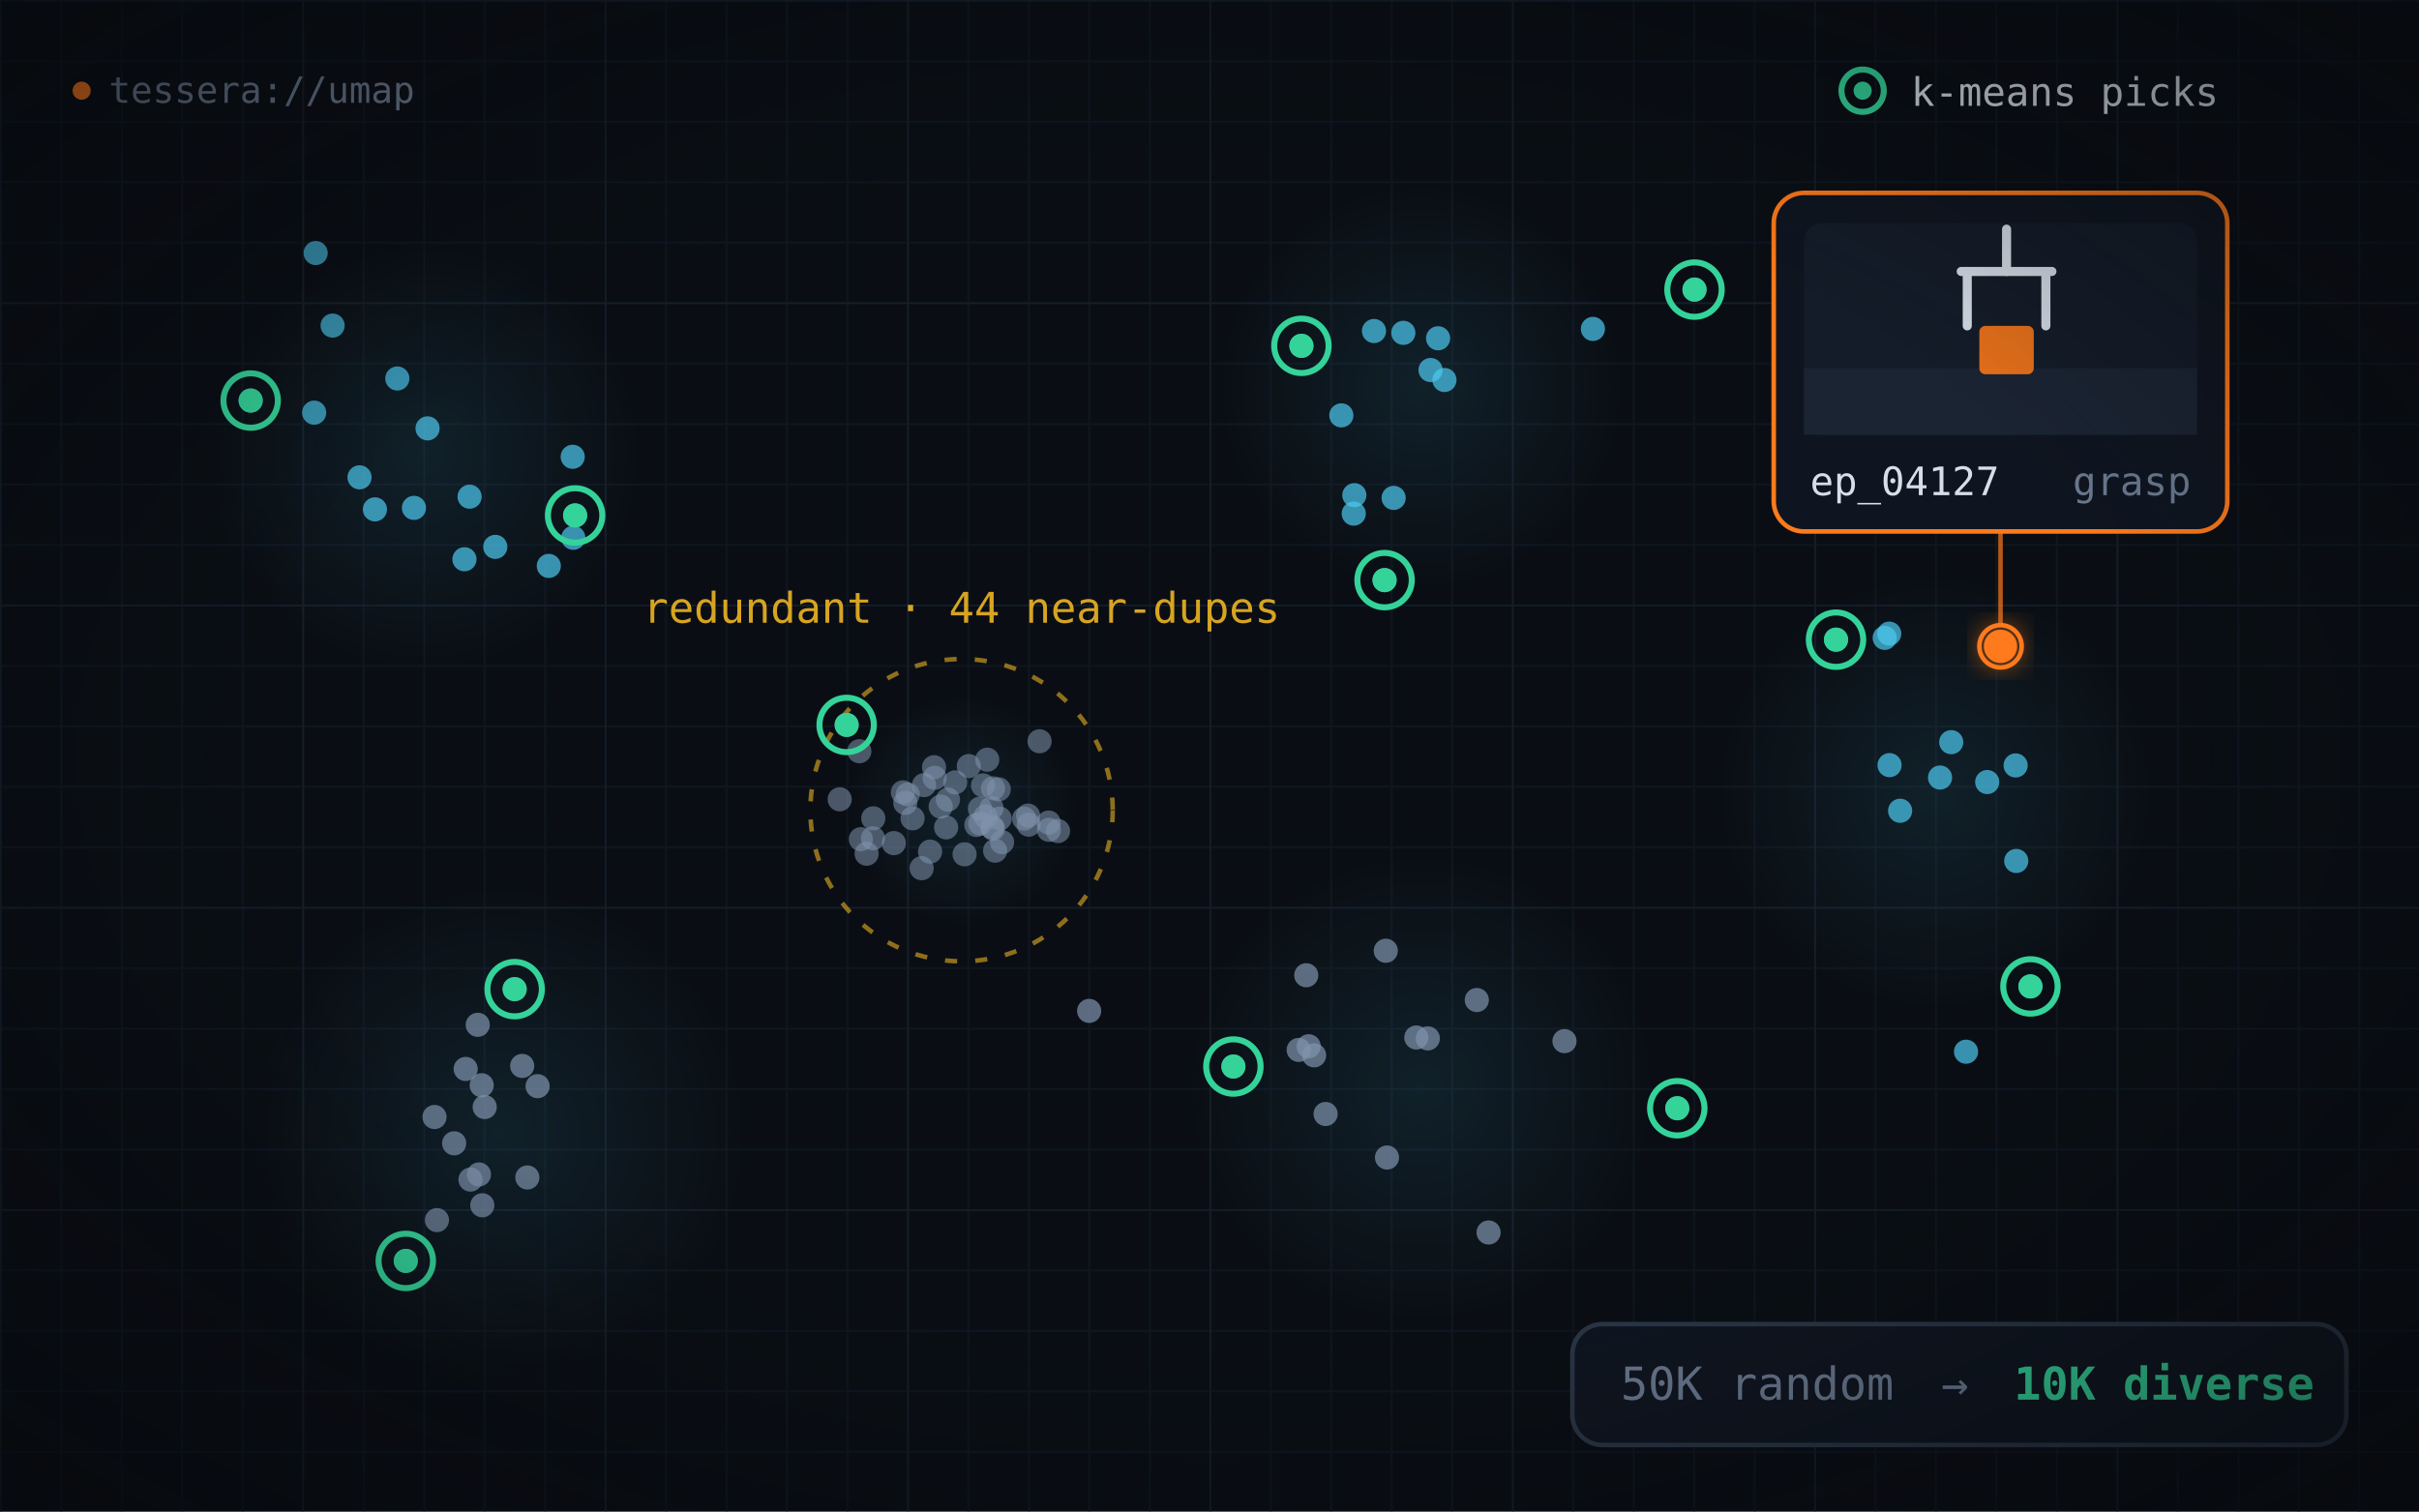
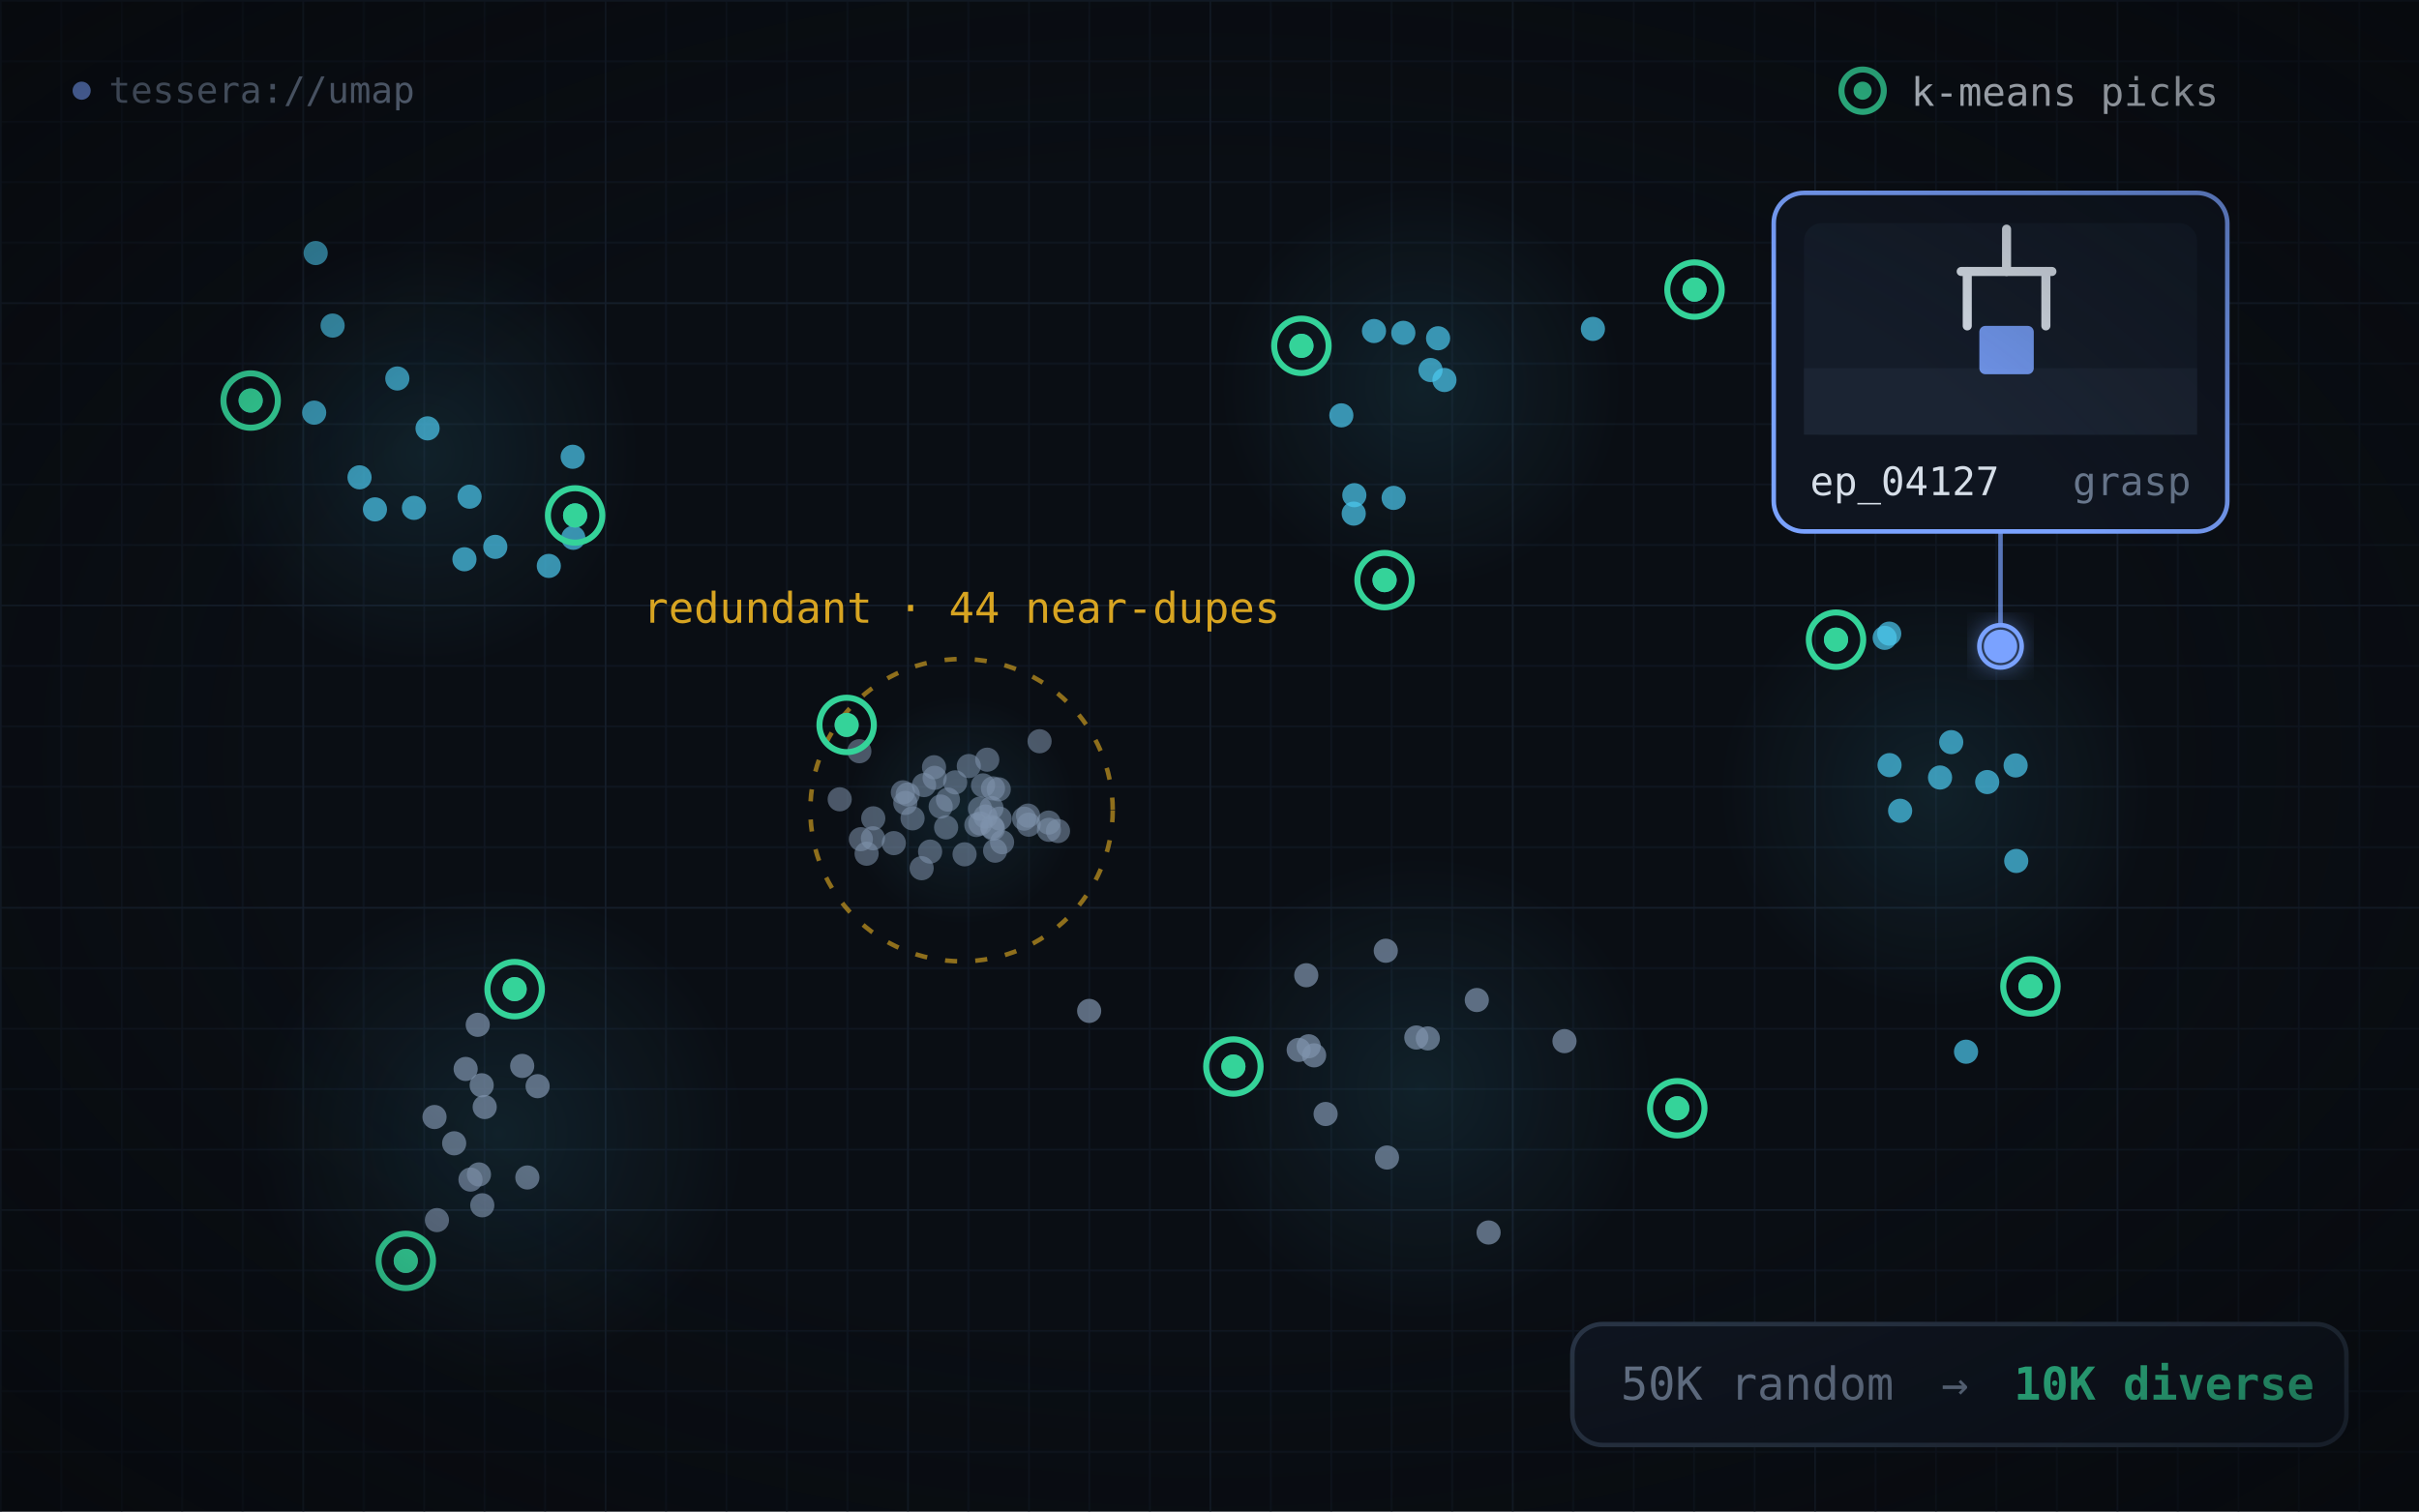
<svg xmlns="http://www.w3.org/2000/svg" viewBox="0 0 800 500" width="800" height="500" font-family="'JetBrains Mono','SF Mono',Menlo,Consolas,monospace">
  <defs>
    <pattern id="gmin" width="20" height="20" patternUnits="userSpaceOnUse">
      <path d="M20 0H0V20" fill="none" stroke="#101722" stroke-width="1" />
    </pattern>
    <pattern id="gmaj" width="100" height="100" patternUnits="userSpaceOnUse">
      <rect width="100" height="100" fill="url(#gmin)" />
      <path d="M100 0H0V100" fill="none" stroke="#151e2b" stroke-width="1" />
    </pattern>
    <radialGradient id="vig" cx="50%" cy="50%" r="70%">
      <stop offset="55%" stop-color="#05070a" stop-opacity="0" />
      <stop offset="100%" stop-color="#05070a" stop-opacity=".6" />
    </radialGradient>
    <radialGradient id="halo" cx="50%" cy="50%" r="50%">
      <stop offset="0%" stop-color="#4cc9f0" stop-opacity=".10" />
      <stop offset="100%" stop-color="#4cc9f0" stop-opacity="0" />
    </radialGradient>
    <filter id="glow" x="-50%" y="-50%" width="200%" height="200%">
      <feGaussianBlur stdDeviation="5" result="b" />
      <feMerge>
        <feMergeNode in="b" />
        <feMergeNode in="SourceGraphic" />
      </feMerge>
    </filter>
  </defs>
  <style>
.pick{transform-box:fill-box;transform-origin:center}
.ping{animation:ping 2.4s ease-out infinite;transform-box:fill-box;transform-origin:center}
@keyframes ping{0%{transform:scale(1);opacity:.8}100%{transform:scale(2.6);opacity:0}}
.tip{animation:float 5s ease-in-out infinite}
@keyframes float{0%,100%{transform:translateY(0)}50%{transform:translateY(-4px)}}
@media (prefers-reduced-motion: reduce){*{animation:none!important}}
</style>
  <rect width="800" height="500" fill="#0a0e14" />
  <rect width="800" height="500" fill="url(#gmaj)" />
  <circle cx="318" cy="268" r="38" fill="url(#halo)" />
  <circle cx="140" cy="150" r="72" fill="url(#halo)" />
  <circle cx="165" cy="375" r="82" fill="url(#halo)" />
  <circle cx="470" cy="128" r="67" fill="url(#halo)" />
  <circle cx="470" cy="360" r="77" fill="url(#halo)" />
  <circle cx="640" cy="262" r="72" fill="url(#halo)" />
  <circle cx="318" cy="268" r="50" fill="none" stroke="#fbbf24" stroke-opacity=".55" stroke-width="1.5" stroke-dasharray="4 6" />
  <text x="318" y="206" text-anchor="middle" font-size="14" fill="#fbbf24" fill-opacity=".85">redundant · 44 near-dupes</text>
  <circle cx="312.9" cy="273.7" r="4" fill="#7f93ad" fill-opacity="0.55" />
  <circle cx="313.5" cy="264.5" r="4" fill="#7f93ad" fill-opacity="0.55" />
  <circle cx="299.4" cy="265.6" r="4" fill="#7f93ad" fill-opacity="0.55" />
  <circle cx="340.2" cy="272.8" r="4" fill="#7f93ad" fill-opacity="0.55" />
  <circle cx="338.7" cy="270.8" r="4" fill="#7f93ad" fill-opacity="0.55" />
  <circle cx="325.9" cy="270.1" r="4" fill="#7f93ad" fill-opacity="0.55" />
  <circle cx="284.7" cy="277.6" r="4" fill="#7f93ad" fill-opacity="0.55" />
  <circle cx="328.1" cy="273.6" r="4" fill="#7f93ad" fill-opacity="0.55" />
  <circle cx="284.2" cy="248.5" r="4" fill="#7f93ad" fill-opacity="0.55" />
  <circle cx="300.2" cy="262.8" r="4" fill="#7f93ad" fill-opacity="0.55" />
  <circle cx="324.1" cy="267.5" r="4" fill="#7f93ad" fill-opacity="0.55" />
  <circle cx="328.4" cy="260.8" r="4" fill="#7f93ad" fill-opacity="0.55" />
  <circle cx="324.2" cy="272.4" r="4" fill="#7f93ad" fill-opacity="0.55" />
  <circle cx="304.8" cy="287.2" r="4" fill="#7f93ad" fill-opacity="0.55" />
  <circle cx="329.1" cy="281.4" r="4" fill="#7f93ad" fill-opacity="0.55" />
  <circle cx="305.6" cy="259.7" r="4" fill="#7f93ad" fill-opacity="0.55" />
  <circle cx="311.1" cy="266.8" r="4" fill="#7f93ad" fill-opacity="0.55" />
  <circle cx="330.6" cy="270.8" r="4" fill="#7f93ad" fill-opacity="0.55" />
  <circle cx="309.1" cy="257.3" r="4" fill="#7f93ad" fill-opacity="0.55" />
  <circle cx="307.6" cy="281.7" r="4" fill="#7f93ad" fill-opacity="0.55" />
  <circle cx="301.8" cy="270.7" r="4" fill="#7f93ad" fill-opacity="0.55" />
  <circle cx="326.5" cy="251.3" r="4" fill="#7f93ad" fill-opacity="0.55" />
  <circle cx="319.0" cy="282.6" r="4" fill="#7f93ad" fill-opacity="0.55" />
  <circle cx="277.7" cy="264.4" r="4" fill="#7f93ad" fill-opacity="0.55" />
  <circle cx="315.9" cy="258.8" r="4" fill="#7f93ad" fill-opacity="0.55" />
  <circle cx="327.9" cy="267.3" r="4" fill="#7f93ad" fill-opacity="0.55" />
  <circle cx="288.7" cy="277.3" r="4" fill="#7f93ad" fill-opacity="0.55" />
  <circle cx="331.4" cy="278.6" r="4" fill="#7f93ad" fill-opacity="0.55" />
  <circle cx="346.8" cy="272.1" r="4" fill="#7f93ad" fill-opacity="0.55" />
  <circle cx="320.4" cy="253.4" r="4" fill="#7f93ad" fill-opacity="0.55" />
  <circle cx="330.3" cy="261.1" r="4" fill="#7f93ad" fill-opacity="0.55" />
  <circle cx="308.9" cy="253.8" r="4" fill="#7f93ad" fill-opacity="0.55" />
  <circle cx="298.6" cy="262.1" r="4" fill="#7f93ad" fill-opacity="0.55" />
  <circle cx="343.8" cy="245.2" r="4" fill="#7f93ad" fill-opacity="0.55" />
  <circle cx="288.8" cy="270.7" r="4" fill="#7f93ad" fill-opacity="0.55" />
  <circle cx="346.9" cy="274.5" r="4" fill="#7f93ad" fill-opacity="0.55" />
  <circle cx="280.0" cy="239.8" r="4" fill="#7f93ad" fill-opacity="0.55" />
  <circle cx="325.1" cy="259.8" r="4" fill="#7f93ad" fill-opacity="0.55" />
  <circle cx="295.6" cy="278.9" r="4" fill="#7f93ad" fill-opacity="0.55" />
  <circle cx="340.0" cy="269.8" r="4" fill="#7f93ad" fill-opacity="0.55" />
  <circle cx="322.9" cy="272.9" r="4" fill="#7f93ad" fill-opacity="0.55" />
  <circle cx="349.9" cy="274.9" r="4" fill="#7f93ad" fill-opacity="0.55" />
  <circle cx="328.4" cy="274.1" r="4" fill="#7f93ad" fill-opacity="0.55" />
  <circle cx="286.6" cy="282.4" r="4" fill="#7f93ad" fill-opacity="0.55" />
  <circle cx="153.6" cy="185.0" r="4" fill="#4cc9f0" fill-opacity="0.7" />
  <circle cx="104.4" cy="83.7" r="4" fill="#4cc9f0" fill-opacity="0.7" />
  <circle cx="189.4" cy="151.1" r="4" fill="#4cc9f0" fill-opacity="0.7" />
  <circle cx="118.9" cy="157.9" r="4" fill="#4cc9f0" fill-opacity="0.7" />
  <circle cx="82.9" cy="132.5" r="4" fill="#4cc9f0" fill-opacity="0.7" />
  <circle cx="155.3" cy="164.3" r="4" fill="#4cc9f0" fill-opacity="0.7" />
  <circle cx="136.9" cy="168.0" r="4" fill="#4cc9f0" fill-opacity="0.7" />
  <circle cx="124.0" cy="168.5" r="4" fill="#4cc9f0" fill-opacity="0.7" />
  <circle cx="131.4" cy="125.2" r="4" fill="#4cc9f0" fill-opacity="0.7" />
  <circle cx="163.8" cy="180.9" r="4" fill="#4cc9f0" fill-opacity="0.7" />
  <circle cx="103.9" cy="136.5" r="4" fill="#4cc9f0" fill-opacity="0.7" />
  <circle cx="181.5" cy="187.2" r="4" fill="#4cc9f0" fill-opacity="0.7" />
  <circle cx="110.0" cy="107.7" r="4" fill="#4cc9f0" fill-opacity="0.7" />
  <circle cx="141.4" cy="141.7" r="4" fill="#4cc9f0" fill-opacity="0.7" />
  <circle cx="189.6" cy="177.9" r="4" fill="#4cc9f0" fill-opacity="0.7" />
  <circle cx="190.2" cy="170.5" r="4" fill="#4cc9f0" fill-opacity="0.7" />
  <circle cx="158.0" cy="339.0" r="4" fill="#7f93ad" fill-opacity="0.7" />
  <circle cx="134.2" cy="417.1" r="4" fill="#7f93ad" fill-opacity="0.7" />
  <circle cx="158.4" cy="388.5" r="4" fill="#7f93ad" fill-opacity="0.7" />
  <circle cx="150.2" cy="378.2" r="4" fill="#7f93ad" fill-opacity="0.7" />
  <circle cx="160.3" cy="366.2" r="4" fill="#7f93ad" fill-opacity="0.7" />
  <circle cx="159.5" cy="398.7" r="4" fill="#7f93ad" fill-opacity="0.7" />
  <circle cx="144.5" cy="403.6" r="4" fill="#7f93ad" fill-opacity="0.7" />
  <circle cx="177.8" cy="359.3" r="4" fill="#7f93ad" fill-opacity="0.7" />
  <circle cx="143.7" cy="369.5" r="4" fill="#7f93ad" fill-opacity="0.7" />
  <circle cx="159.3" cy="359.0" r="4" fill="#7f93ad" fill-opacity="0.7" />
  <circle cx="170.2" cy="327.2" r="4" fill="#7f93ad" fill-opacity="0.7" />
  <circle cx="155.6" cy="390.2" r="4" fill="#7f93ad" fill-opacity="0.7" />
  <circle cx="154.0" cy="353.6" r="4" fill="#7f93ad" fill-opacity="0.7" />
  <circle cx="174.4" cy="389.5" r="4" fill="#7f93ad" fill-opacity="0.7" />
  <circle cx="172.7" cy="352.6" r="4" fill="#7f93ad" fill-opacity="0.7" />
  <circle cx="477.7" cy="125.7" r="4" fill="#4cc9f0" fill-opacity="0.7" />
  <circle cx="560.4" cy="95.8" r="4" fill="#4cc9f0" fill-opacity="0.7" />
  <circle cx="447.9" cy="163.8" r="4" fill="#4cc9f0" fill-opacity="0.7" />
  <circle cx="464.1" cy="110.1" r="4" fill="#4cc9f0" fill-opacity="0.7" />
  <circle cx="430.4" cy="114.4" r="4" fill="#4cc9f0" fill-opacity="0.7" />
  <circle cx="526.8" cy="108.8" r="4" fill="#4cc9f0" fill-opacity="0.7" />
  <circle cx="475.6" cy="111.9" r="4" fill="#4cc9f0" fill-opacity="0.7" />
  <circle cx="457.9" cy="191.9" r="4" fill="#4cc9f0" fill-opacity="0.7" />
  <circle cx="447.7" cy="169.9" r="4" fill="#4cc9f0" fill-opacity="0.7" />
  <circle cx="460.9" cy="164.7" r="4" fill="#4cc9f0" fill-opacity="0.7" />
  <circle cx="454.4" cy="109.5" r="4" fill="#4cc9f0" fill-opacity="0.7" />
  <circle cx="473.1" cy="122.4" r="4" fill="#4cc9f0" fill-opacity="0.7" />
  <circle cx="443.6" cy="137.4" r="4" fill="#4cc9f0" fill-opacity="0.7" />
  <circle cx="488.4" cy="330.8" r="4" fill="#7f93ad" fill-opacity="0.7" />
  <circle cx="429.5" cy="347.3" r="4" fill="#7f93ad" fill-opacity="0.7" />
  <circle cx="360.2" cy="334.4" r="4" fill="#7f93ad" fill-opacity="0.7" />
  <circle cx="434.6" cy="349.1" r="4" fill="#7f93ad" fill-opacity="0.7" />
  <circle cx="472.2" cy="343.5" r="4" fill="#7f93ad" fill-opacity="0.7" />
  <circle cx="468.4" cy="343.2" r="4" fill="#7f93ad" fill-opacity="0.7" />
  <circle cx="438.4" cy="368.5" r="4" fill="#7f93ad" fill-opacity="0.7" />
  <circle cx="492.3" cy="407.7" r="4" fill="#7f93ad" fill-opacity="0.7" />
  <circle cx="432.0" cy="322.6" r="4" fill="#7f93ad" fill-opacity="0.7" />
  <circle cx="407.9" cy="352.8" r="4" fill="#7f93ad" fill-opacity="0.7" />
  <circle cx="458.7" cy="382.9" r="4" fill="#7f93ad" fill-opacity="0.7" />
  <circle cx="458.3" cy="314.5" r="4" fill="#7f93ad" fill-opacity="0.7" />
  <circle cx="517.4" cy="344.4" r="4" fill="#7f93ad" fill-opacity="0.7" />
  <circle cx="432.8" cy="346.1" r="4" fill="#7f93ad" fill-opacity="0.7" />
  <circle cx="554.7" cy="366.6" r="4" fill="#7f93ad" fill-opacity="0.7" />
  <circle cx="628.4" cy="268.2" r="4" fill="#4cc9f0" fill-opacity="0.7" />
  <circle cx="645.3" cy="245.5" r="4" fill="#4cc9f0" fill-opacity="0.7" />
  <circle cx="607.2" cy="211.6" r="4" fill="#4cc9f0" fill-opacity="0.7" />
  <circle cx="661.6" cy="213.8" r="4" fill="#4cc9f0" fill-opacity="0.7" />
  <circle cx="624.8" cy="209.6" r="4" fill="#4cc9f0" fill-opacity="0.7" />
  <circle cx="666.8" cy="284.8" r="4" fill="#4cc9f0" fill-opacity="0.7" />
  <circle cx="641.6" cy="257.2" r="4" fill="#4cc9f0" fill-opacity="0.7" />
  <circle cx="623.3" cy="211.0" r="4" fill="#4cc9f0" fill-opacity="0.7" />
  <circle cx="650.2" cy="347.9" r="4" fill="#4cc9f0" fill-opacity="0.7" />
  <circle cx="671.5" cy="326.3" r="4" fill="#4cc9f0" fill-opacity="0.7" />
  <circle cx="624.9" cy="253.1" r="4" fill="#4cc9f0" fill-opacity="0.7" />
  <circle cx="657.2" cy="258.7" r="4" fill="#4cc9f0" fill-opacity="0.7" />
  <circle cx="666.6" cy="253.2" r="4" fill="#4cc9f0" fill-opacity="0.7" />
  <g>
    <circle cx="82.9" cy="132.5" r="4" fill="#34d399" />
    <circle cx="82.9" cy="132.5" r="9" fill="none" stroke="#34d399" stroke-width="2">
      <animate attributeName="r" values="9;9;0;0;13;9;9" keyTimes="0;0.55;0.6;0.620;0.640;0.660;1" dur="9s" repeatCount="indefinite" />
      <animate attributeName="stroke-opacity" values="1;1;0;0;1;1;1" keyTimes="0;0.55;0.6;0.620;0.640;0.660;1" dur="9s" repeatCount="indefinite" />
    </circle>
  </g>
  <g>
    <circle cx="671.5" cy="326.3" r="4" fill="#34d399" />
    <circle cx="671.5" cy="326.3" r="9" fill="none" stroke="#34d399" stroke-width="2">
      <animate attributeName="r" values="9;9;0;0;13;9;9" keyTimes="0;0.55;0.6;0.645;0.665;0.685;1" dur="9s" repeatCount="indefinite" />
      <animate attributeName="stroke-opacity" values="1;1;0;0;1;1;1" keyTimes="0;0.55;0.6;0.645;0.665;0.685;1" dur="9s" repeatCount="indefinite" />
    </circle>
  </g>
  <g>
    <circle cx="430.4" cy="114.4" r="4" fill="#34d399" />
    <circle cx="430.4" cy="114.4" r="9" fill="none" stroke="#34d399" stroke-width="2">
      <animate attributeName="r" values="9;9;0;0;13;9;9" keyTimes="0;0.55;0.6;0.670;0.690;0.710;1" dur="9s" repeatCount="indefinite" />
      <animate attributeName="stroke-opacity" values="1;1;0;0;1;1;1" keyTimes="0;0.55;0.6;0.670;0.690;0.710;1" dur="9s" repeatCount="indefinite" />
    </circle>
  </g>
  <g>
    <circle cx="134.2" cy="417.1" r="4" fill="#34d399" />
    <circle cx="134.2" cy="417.1" r="9" fill="none" stroke="#34d399" stroke-width="2">
      <animate attributeName="r" values="9;9;0;0;13;9;9" keyTimes="0;0.55;0.6;0.695;0.715;0.735;1" dur="9s" repeatCount="indefinite" />
      <animate attributeName="stroke-opacity" values="1;1;0;0;1;1;1" keyTimes="0;0.55;0.6;0.695;0.715;0.735;1" dur="9s" repeatCount="indefinite" />
    </circle>
  </g>
  <g>
    <circle cx="407.9" cy="352.8" r="4" fill="#34d399" />
    <circle cx="407.9" cy="352.8" r="9" fill="none" stroke="#34d399" stroke-width="2">
      <animate attributeName="r" values="9;9;0;0;13;9;9" keyTimes="0;0.55;0.6;0.720;0.740;0.760;1" dur="9s" repeatCount="indefinite" />
      <animate attributeName="stroke-opacity" values="1;1;0;0;1;1;1" keyTimes="0;0.55;0.6;0.720;0.740;0.760;1" dur="9s" repeatCount="indefinite" />
    </circle>
  </g>
  <g>
    <circle cx="280.0" cy="239.8" r="4" fill="#34d399" />
    <circle cx="280.0" cy="239.8" r="9" fill="none" stroke="#34d399" stroke-width="2">
      <animate attributeName="r" values="9;9;0;0;13;9;9" keyTimes="0;0.55;0.6;0.745;0.765;0.785;1" dur="9s" repeatCount="indefinite" />
      <animate attributeName="stroke-opacity" values="1;1;0;0;1;1;1" keyTimes="0;0.55;0.6;0.745;0.765;0.785;1" dur="9s" repeatCount="indefinite" />
    </circle>
  </g>
  <g>
    <circle cx="607.2" cy="211.6" r="4" fill="#34d399" />
    <circle cx="607.2" cy="211.6" r="9" fill="none" stroke="#34d399" stroke-width="2">
      <animate attributeName="r" values="9;9;0;0;13;9;9" keyTimes="0;0.55;0.6;0.770;0.790;0.810;1" dur="9s" repeatCount="indefinite" />
      <animate attributeName="stroke-opacity" values="1;1;0;0;1;1;1" keyTimes="0;0.55;0.6;0.770;0.790;0.810;1" dur="9s" repeatCount="indefinite" />
    </circle>
  </g>
  <g>
    <circle cx="560.4" cy="95.8" r="4" fill="#34d399" />
    <circle cx="560.4" cy="95.8" r="9" fill="none" stroke="#34d399" stroke-width="2">
      <animate attributeName="r" values="9;9;0;0;13;9;9" keyTimes="0;0.55;0.6;0.795;0.815;0.835;1" dur="9s" repeatCount="indefinite" />
      <animate attributeName="stroke-opacity" values="1;1;0;0;1;1;1" keyTimes="0;0.55;0.6;0.795;0.815;0.835;1" dur="9s" repeatCount="indefinite" />
    </circle>
  </g>
  <g>
    <circle cx="554.7" cy="366.6" r="4" fill="#34d399" />
    <circle cx="554.7" cy="366.6" r="9" fill="none" stroke="#34d399" stroke-width="2">
      <animate attributeName="r" values="9;9;0;0;13;9;9" keyTimes="0;0.55;0.6;0.820;0.840;0.860;1" dur="9s" repeatCount="indefinite" />
      <animate attributeName="stroke-opacity" values="1;1;0;0;1;1;1" keyTimes="0;0.55;0.6;0.820;0.840;0.860;1" dur="9s" repeatCount="indefinite" />
    </circle>
  </g>
  <g>
    <circle cx="190.2" cy="170.5" r="4" fill="#34d399" />
    <circle cx="190.2" cy="170.5" r="9" fill="none" stroke="#34d399" stroke-width="2">
      <animate attributeName="r" values="9;9;0;0;13;9;9" keyTimes="0;0.55;0.6;0.845;0.865;0.885;1" dur="9s" repeatCount="indefinite" />
      <animate attributeName="stroke-opacity" values="1;1;0;0;1;1;1" keyTimes="0;0.55;0.6;0.845;0.865;0.885;1" dur="9s" repeatCount="indefinite" />
    </circle>
  </g>
  <g>
    <circle cx="170.2" cy="327.2" r="4" fill="#34d399" />
    <circle cx="170.2" cy="327.2" r="9" fill="none" stroke="#34d399" stroke-width="2">
      <animate attributeName="r" values="9;9;0;0;13;9;9" keyTimes="0;0.55;0.6;0.870;0.890;0.910;1" dur="9s" repeatCount="indefinite" />
      <animate attributeName="stroke-opacity" values="1;1;0;0;1;1;1" keyTimes="0;0.55;0.6;0.870;0.890;0.910;1" dur="9s" repeatCount="indefinite" />
    </circle>
  </g>
  <g>
    <circle cx="457.9" cy="191.9" r="4" fill="#34d399" />
    <circle cx="457.9" cy="191.9" r="9" fill="none" stroke="#34d399" stroke-width="2">
      <animate attributeName="r" values="9;9;0;0;13;9;9" keyTimes="0;0.55;0.6;0.895;0.915;0.935;1" dur="9s" repeatCount="indefinite" />
      <animate attributeName="stroke-opacity" values="1;1;0;0;1;1;1" keyTimes="0;0.55;0.6;0.895;0.915;0.935;1" dur="9s" repeatCount="indefinite" />
    </circle>
  </g>
-   <circle class="ping" cx="661.6" cy="213.8" r="7" fill="none" stroke="#ff7a1a" stroke-width="1.5" />
-   <circle cx="661.6" cy="213.8" r="5.5" fill="#ff7a1a" filter="url(#glow)" />
+   <circle class="ping" cx="661.6" cy="213.8" r="7" fill="none" stroke="#7aa2ff" stroke-width="1.5" />
+   <circle cx="661.6" cy="213.8" r="5.5" fill="#7aa2ff" filter="url(#glow)" />
  <g class="tip">
-     <path d="M661.6 206.8 L661.6 175.8" stroke="#ff7a1a" stroke-width="1.5" stroke-opacity=".7" />
-     <rect x="586.6" y="63.8" width="150" height="112" rx="10" fill="#0f1520" stroke="#ff7a1a" stroke-width="1.5" />
+     <path d="M661.6 206.8 L661.6 175.8" stroke="#7aa2ff" stroke-width="1.5" stroke-opacity=".7" />
+     <rect x="586.6" y="63.8" width="150" height="112" rx="10" fill="#0f1520" stroke="#7aa2ff" stroke-width="1.5" />
    <rect x="596.6" y="73.8" width="130" height="70" rx="6" fill="#141c29" />
    <rect x="596.6" y="121.8" width="130" height="22" fill="#1b2433" />
-     <rect x="654.6" y="107.8" width="18" height="16" rx="2" fill="#ff7a1a" fill-opacity=".9" />
+     <rect x="654.6" y="107.8" width="18" height="16" rx="2" fill="#7aa2ff" fill-opacity=".9" />
    <g stroke="#d6dee8" stroke-width="3" stroke-linecap="round" fill="none">
      <path d="M663.6 75.8 V89.8" />
      <path d="M648.6 89.8 H678.6" />
      <path d="M650.6 89.8 V107.8" />
      <path d="M676.6 89.8 V107.8" />
    </g>
    <text x="598.6" y="163.8" font-size="13" fill="#d6dee8">ep_04127</text>
    <text x="724.6" y="163.8" font-size="13" fill="#6b7a90" text-anchor="end">grasp</text>
  </g>
-   <circle cx="27" cy="30" r="3" fill="#ff7a1a" />
+   <circle cx="27" cy="30" r="3" fill="#7aa2ff" />
  <text x="36" y="34" font-size="12" fill="#6b7a90">tessera://umap</text>
  <g transform="translate(520 438)">
    <rect width="256" height="40" rx="10" fill="#0f1520" stroke="#2a3647" stroke-width="1.5" />
    <text x="16" y="25" font-size="15" fill="#6b7a90">50K random</text>
    <text x="122" y="25" font-size="15" fill="#6b7a90">→</text>
    <text x="146" y="25" font-size="15" fill="#34d399" font-weight="600">10K diverse</text>
  </g>
  <g transform="translate(608 22)" font-size="13">
    <circle cx="8" cy="8" r="7" fill="none" stroke="#34d399" stroke-width="2" />
    <circle cx="8" cy="8" r="3" fill="#34d399" />
    <text x="24" y="13" fill="#d6dee8">k-means picks</text>
  </g>
  <rect width="800" height="500" fill="url(#vig)" pointer-events="none" />
</svg>
